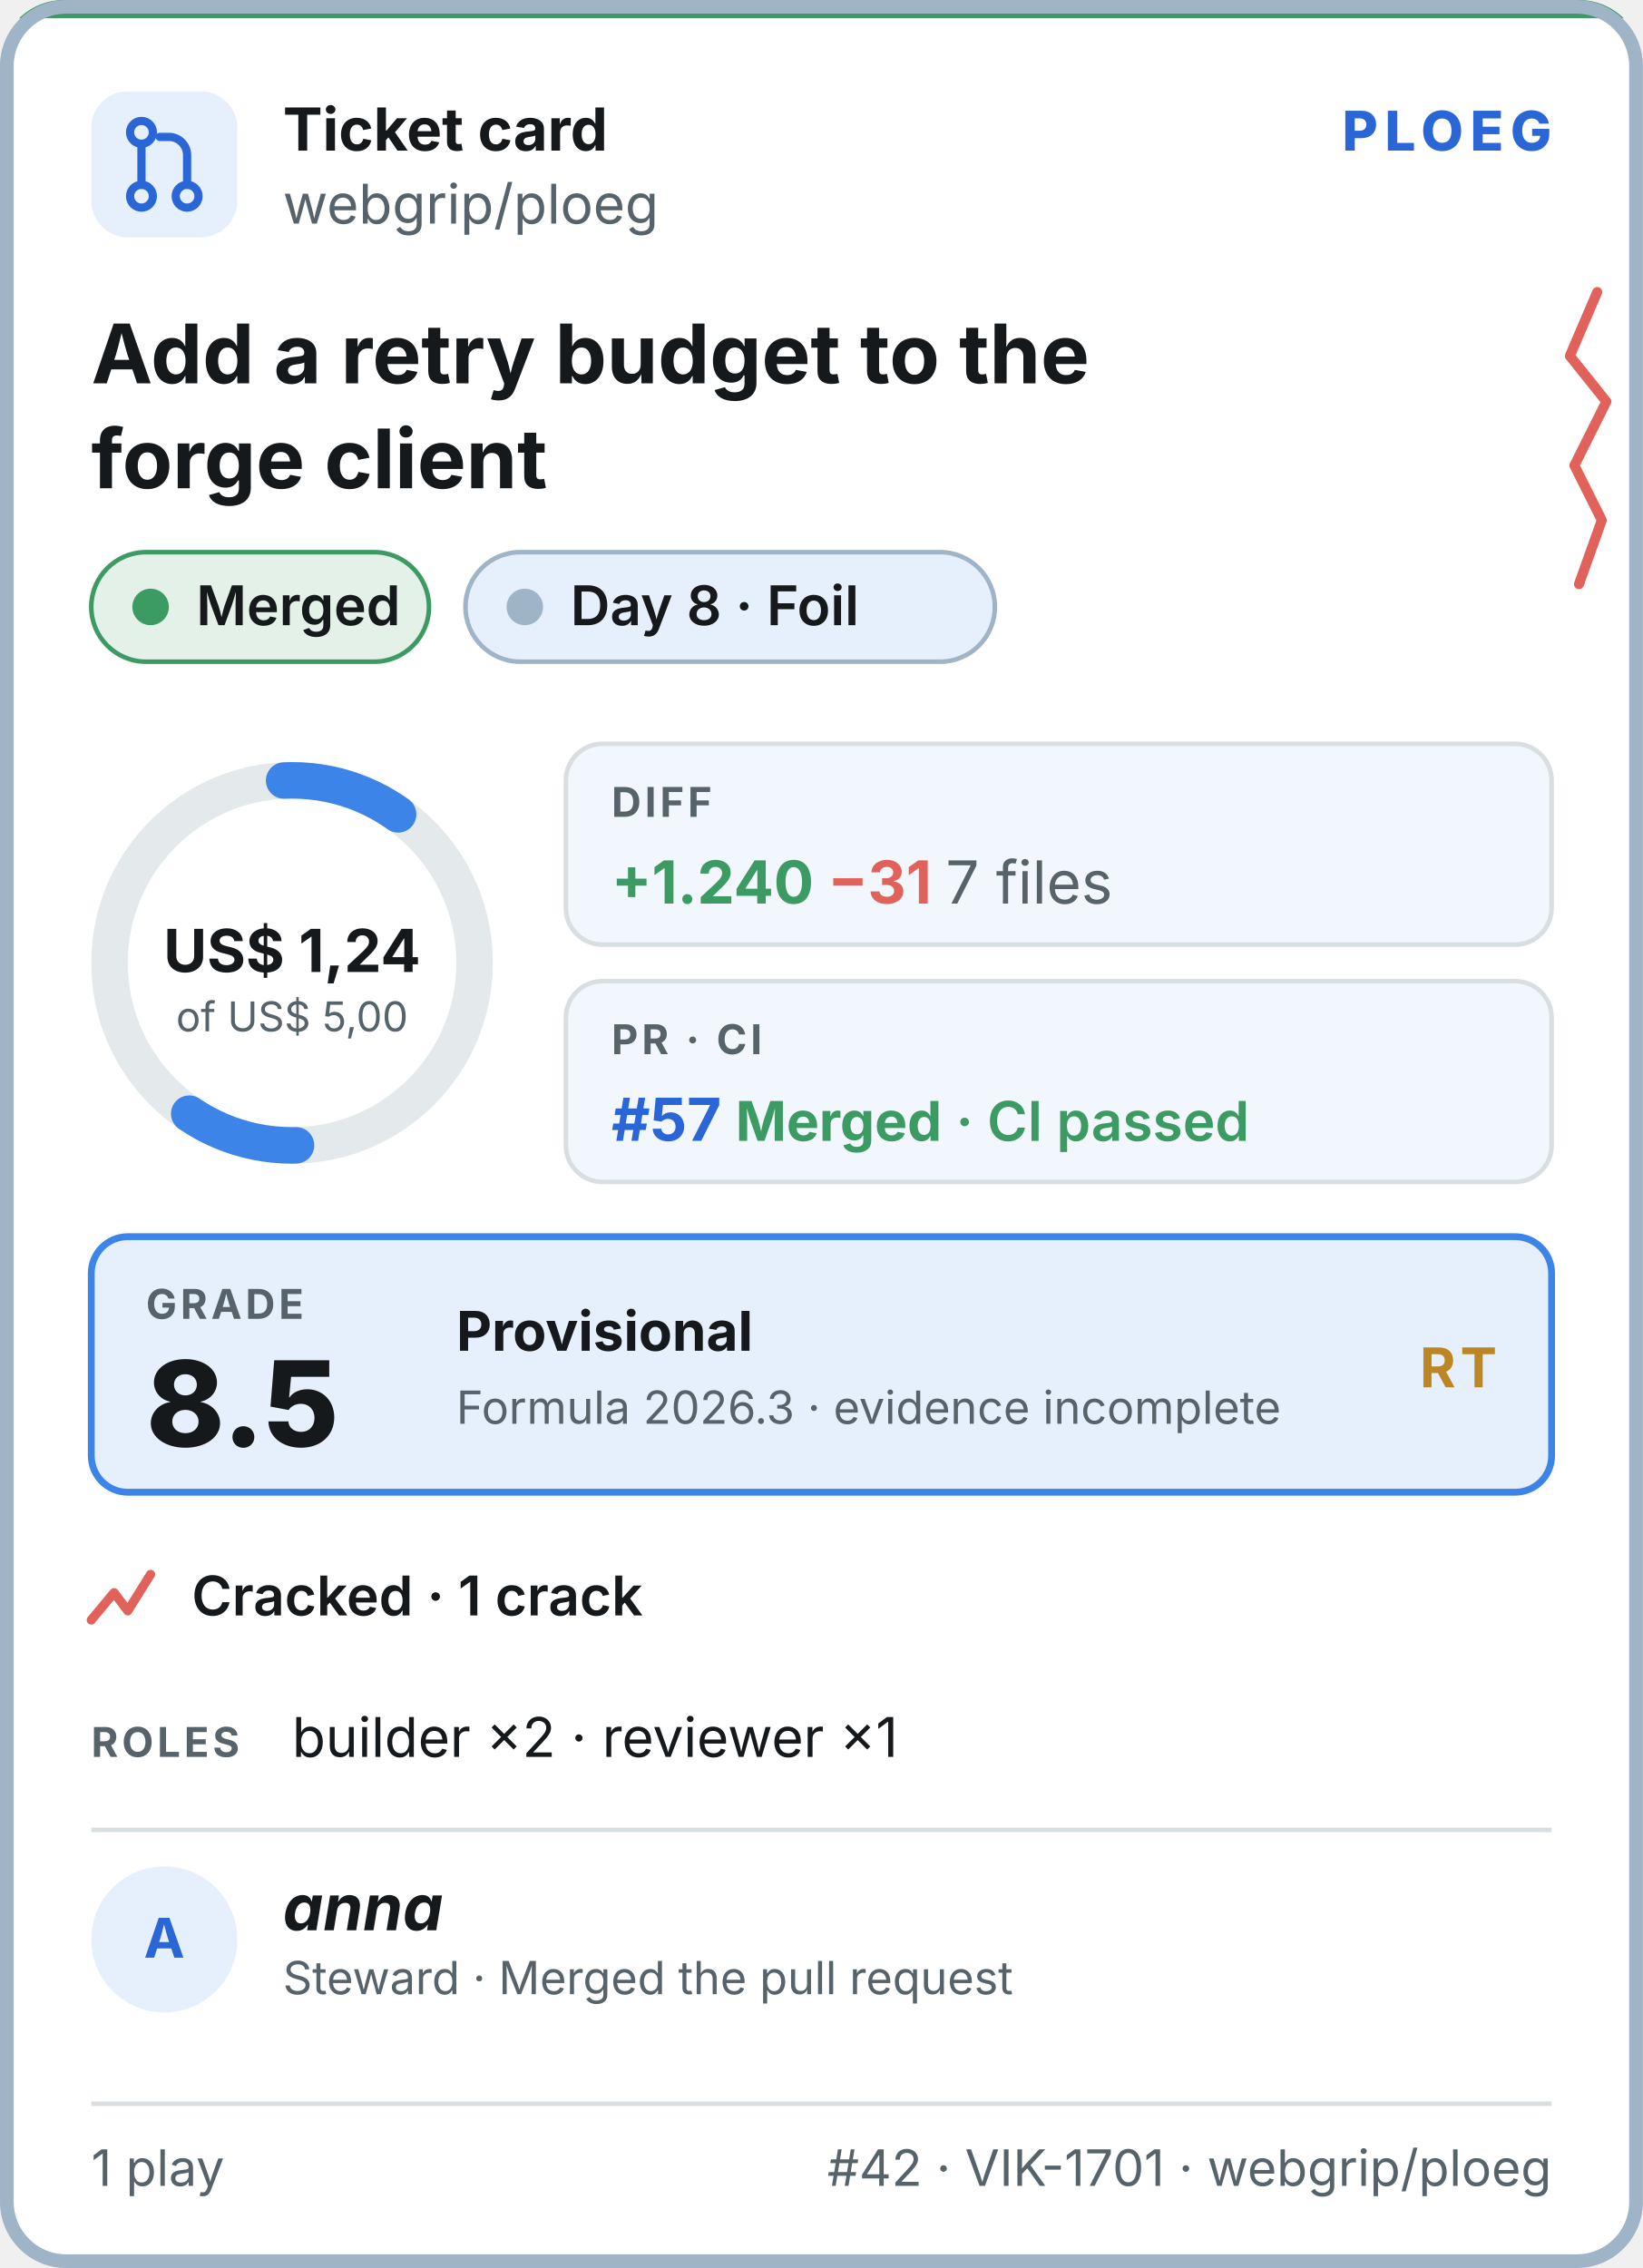
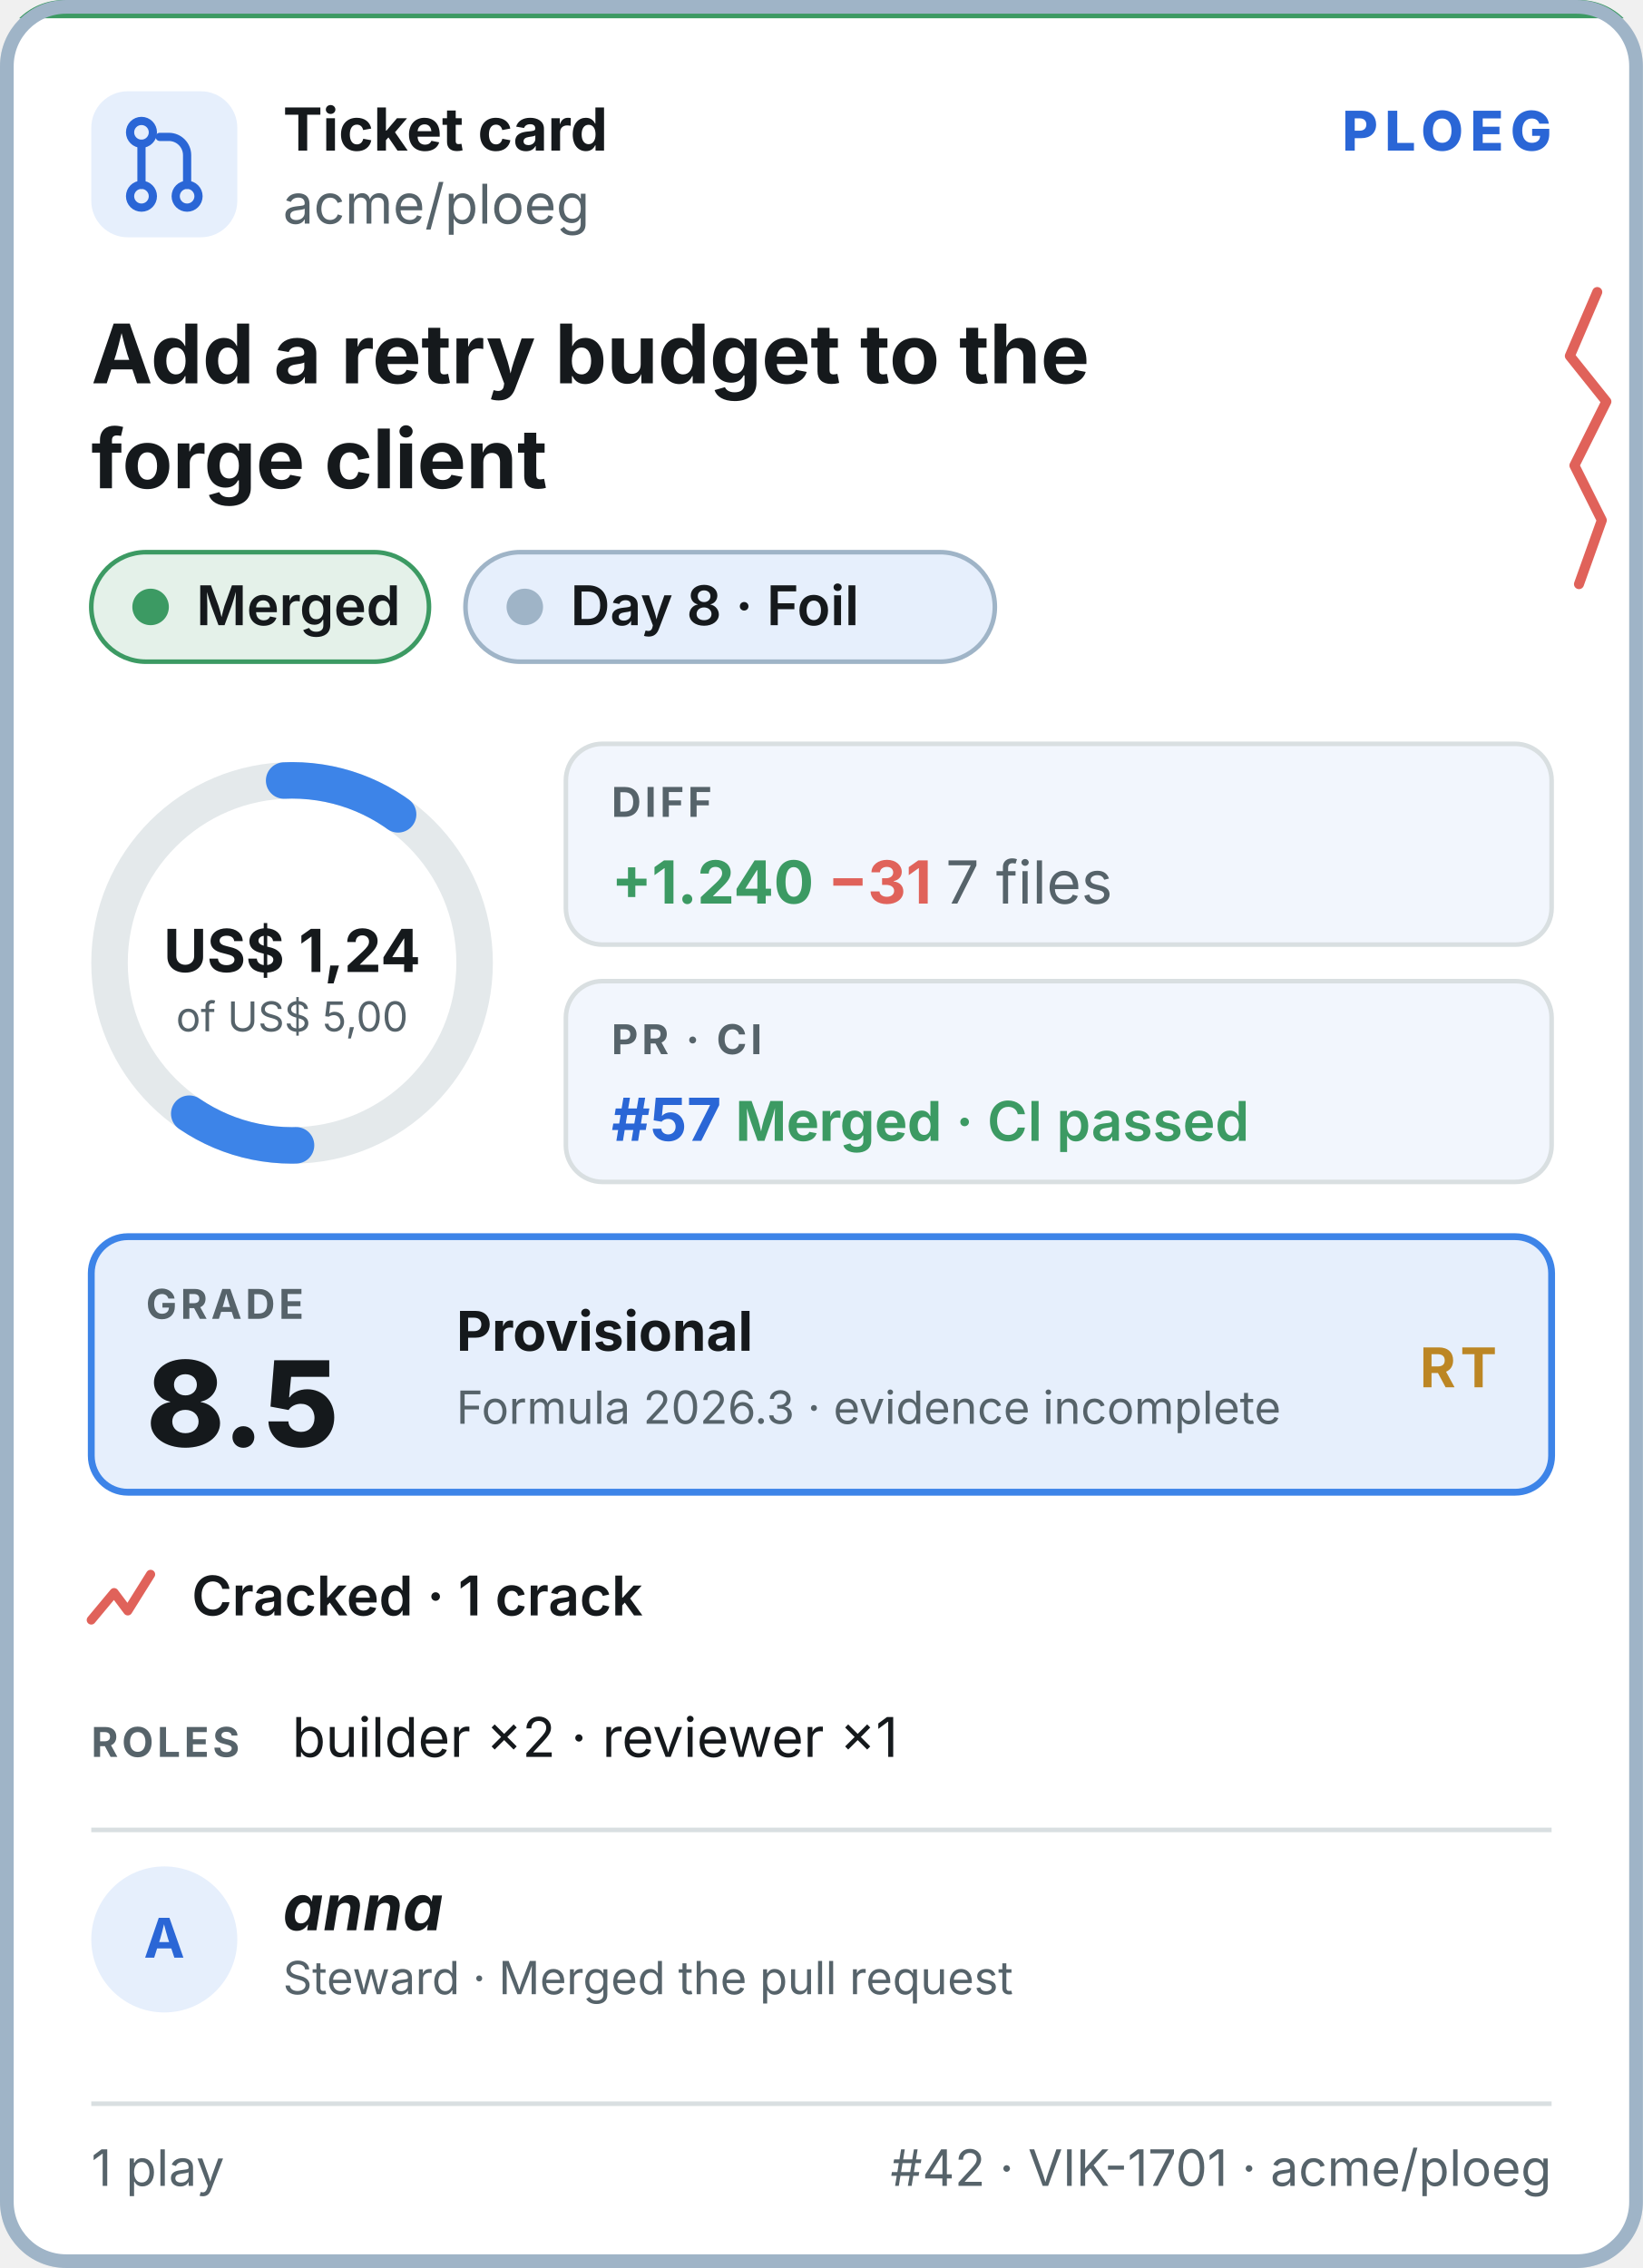
<svg xmlns="http://www.w3.org/2000/svg" width="360" height="497" viewBox="0 0 360 497" role="img" aria-labelledby="card-title card-desc">
  <defs>
    <clipPath id="card-clip">
      <rect x="0" y="0" width="360" height="497" rx="14" />
    </clipPath>
    <linearGradient id="card-sheen" x1="0" y1="0" x2="1" y2="1">
      <stop offset="0" stop-color="#FFFFFF" stop-opacity="0" />
      <stop offset="0.5" stop-color="#9FB4C7" stop-opacity="0.16" />
      <stop offset="1" stop-color="#FFFFFF" stop-opacity="0" />
    </linearGradient>
  </defs>
  <g font-family="Inter, -apple-system, 'Segoe UI', Roboto, Helvetica, Arial, sans-serif">
    <rect x="0.5" y="0.5" width="359" height="496" rx="14" fill="#FFFFFF" stroke="#D9DFE1" />
    <g clip-path="url(#card-clip)">
      <rect x="0" y="0" width="360" height="4" fill="#3C9A63" />
    </g>
    <rect x="1.5" y="1.5" width="357" height="494" rx="13" fill="none" stroke="#9FB4C7" stroke-width="3" data-finish="foil" />
    <rect x="20" y="20" width="32" height="32" rx="8" fill="#E6EFFC" />
    <g fill="none" stroke="#2A66D6" stroke-width="1.8" stroke-linecap="round">
      <circle cx="31" cy="29" r="2.5" />
      <circle cx="31" cy="43" r="2.5" />
      <circle cx="41" cy="43" r="2.5" />
      <path d="M31 31.5 V40.5 M41 40.5 V34 a4 4 0 0 0 -4 -4 H35" />
    </g>
    <text x="62" y="33" font-size="13" font-weight="700" fill="#15191C">Ticket card</text>
-     <text x="62" y="49" font-size="12" fill="#56636A">webgrip/ploeg</text>
+     <text x="62" y="49" font-size="12" fill="#56636A">acme/ploeg</text>
    <text x="340" y="33" font-size="12" font-weight="800" letter-spacing="1.5" text-anchor="end" fill="#2A66D6">PLOEG</text>
    <text x="20" y="84" font-size="18" font-weight="700" fill="#15191C">Add a retry budget to the</text>
    <text x="20" y="107" font-size="18" font-weight="700" fill="#15191C">forge client</text>
    <rect x="20" y="121" width="74" height="24" rx="12" fill="#3C9A63" fill-opacity="0.14" stroke="#3C9A63" />
    <circle cx="33" cy="133" r="4" fill="#3C9A63" />
    <text x="43" y="137" font-size="12" font-weight="600" fill="#15191C">Merged</text>
    <rect x="102" y="121" width="116" height="24" rx="12" fill="#E6EFFC" stroke="#9FB4C7" />
    <circle cx="115" cy="133" r="4" fill="#9FB4C7" />
    <text x="125" y="137" font-size="12" font-weight="600" fill="#15191C">Day 8 · Foil</text>
    <circle cx="64" cy="211" r="40" fill="none" stroke="#E4E9EB" stroke-width="8" />
    <circle cx="64" cy="211" r="40" fill="none" stroke="#3D84E8" stroke-width="8" stroke-linecap="round" pathLength="100" stroke-dasharray="24.8 100" transform="rotate(-90 64 211)" />
    <text x="64" y="213" font-size="13" font-weight="700" text-anchor="middle" fill="#15191C">US$ 1,24</text>
    <text x="64" y="226" font-size="9" text-anchor="middle" fill="#56636A">of US$ 5,00</text>
    <rect x="124" y="163" width="216" height="44" rx="8" fill="#E6EFFC" fill-opacity="0.5" stroke="#D9DFE1" />
    <text x="134" y="179" font-size="9" font-weight="700" letter-spacing="0.8" fill="#56636A">DIFF</text>
    <text x="134" y="198" font-size="13" font-weight="700">
      <tspan fill="#3C9A63">+1.240</tspan>
      <tspan fill="#E0625A">−31</tspan>
      <tspan font-weight="400" fill="#56636A">7 files</tspan>
    </text>
    <rect x="124" y="215" width="216" height="44" rx="8" fill="#E6EFFC" fill-opacity="0.5" stroke="#D9DFE1" />
    <text x="134" y="231" font-size="9" font-weight="700" letter-spacing="0.8" fill="#56636A">PR · CI</text>
    <text x="134" y="250" font-size="13" font-weight="700" fill="#2A66D6">#57 <tspan font-size="12" fill="#3C9A63">Merged</tspan>
      <tspan font-size="12" font-weight="600" fill="#3C9A63">· CI passed</tspan>
    </text>
    <rect x="20" y="271" width="320" height="56" rx="8" fill="#E6EFFC" stroke="#3D84E8" stroke-width="1.5" data-slot="grade" />
    <text x="32" y="289" font-size="9" font-weight="700" letter-spacing="0.8" fill="#56636A">GRADE</text>
    <text x="32" y="317" font-size="26" font-weight="800" fill="#15191C">8.5</text>
    <text x="100" y="296" font-size="12" font-weight="700" fill="#15191C">Provisional</text>
    <text x="100" y="312" font-size="10" fill="#56636A">Formula 2026.3 · evidence incomplete</text>
    <text x="328" y="304" font-size="12" font-weight="700" letter-spacing="1" text-anchor="end" fill="#BC8624">RT</text>
    <g data-slot="condition">
      <path d="M20 355 l5 -6 l3 4 l5 -8" fill="none" stroke="#E0625A" stroke-width="2" stroke-linecap="round" stroke-linejoin="round" />
      <text x="42" y="354" font-size="12" font-weight="600" fill="#15191C">Cracked · 1 crack</text>
    </g>
    <text x="20" y="385" font-size="9" font-weight="700" letter-spacing="0.8" fill="#56636A">ROLES</text>
    <text x="64" y="385" font-size="12" fill="#15191C">builder ×2 · reviewer ×1</text>
    <line x1="20" y1="401" x2="340" y2="401" stroke="#D9DFE1" />
    <circle cx="36" cy="425" r="16" fill="#E6EFFC" />
    <text x="36" y="429" font-size="12" font-weight="700" text-anchor="middle" fill="#2A66D6">A</text>
    <text x="62" y="423" font-size="14" font-weight="700" font-style="italic" fill="#15191C">anna</text>
    <text x="62" y="437" font-size="10" fill="#56636A">Steward · Merged the pull request</text>
    <path d="M350 64 l-6 14 l8 10 l-7 14 l6 12 l-5 14" fill="none" stroke="#E0625A" stroke-width="2.2" stroke-linecap="round" stroke-linejoin="round" data-crack="1" />
    <line x1="20" y1="461" x2="340" y2="461" stroke="#D9DFE1" />
    <text x="20" y="479" font-size="11" fill="#56636A">1 play</text>
-     <text x="340" y="479" font-size="11" text-anchor="end" fill="#56636A">#42 · VIK-1701 · webgrip/ploeg</text>
+     <text x="340" y="479" font-size="11" text-anchor="end" fill="#56636A">#42 · VIK-1701 · acme/ploeg</text>
  </g>
</svg>
